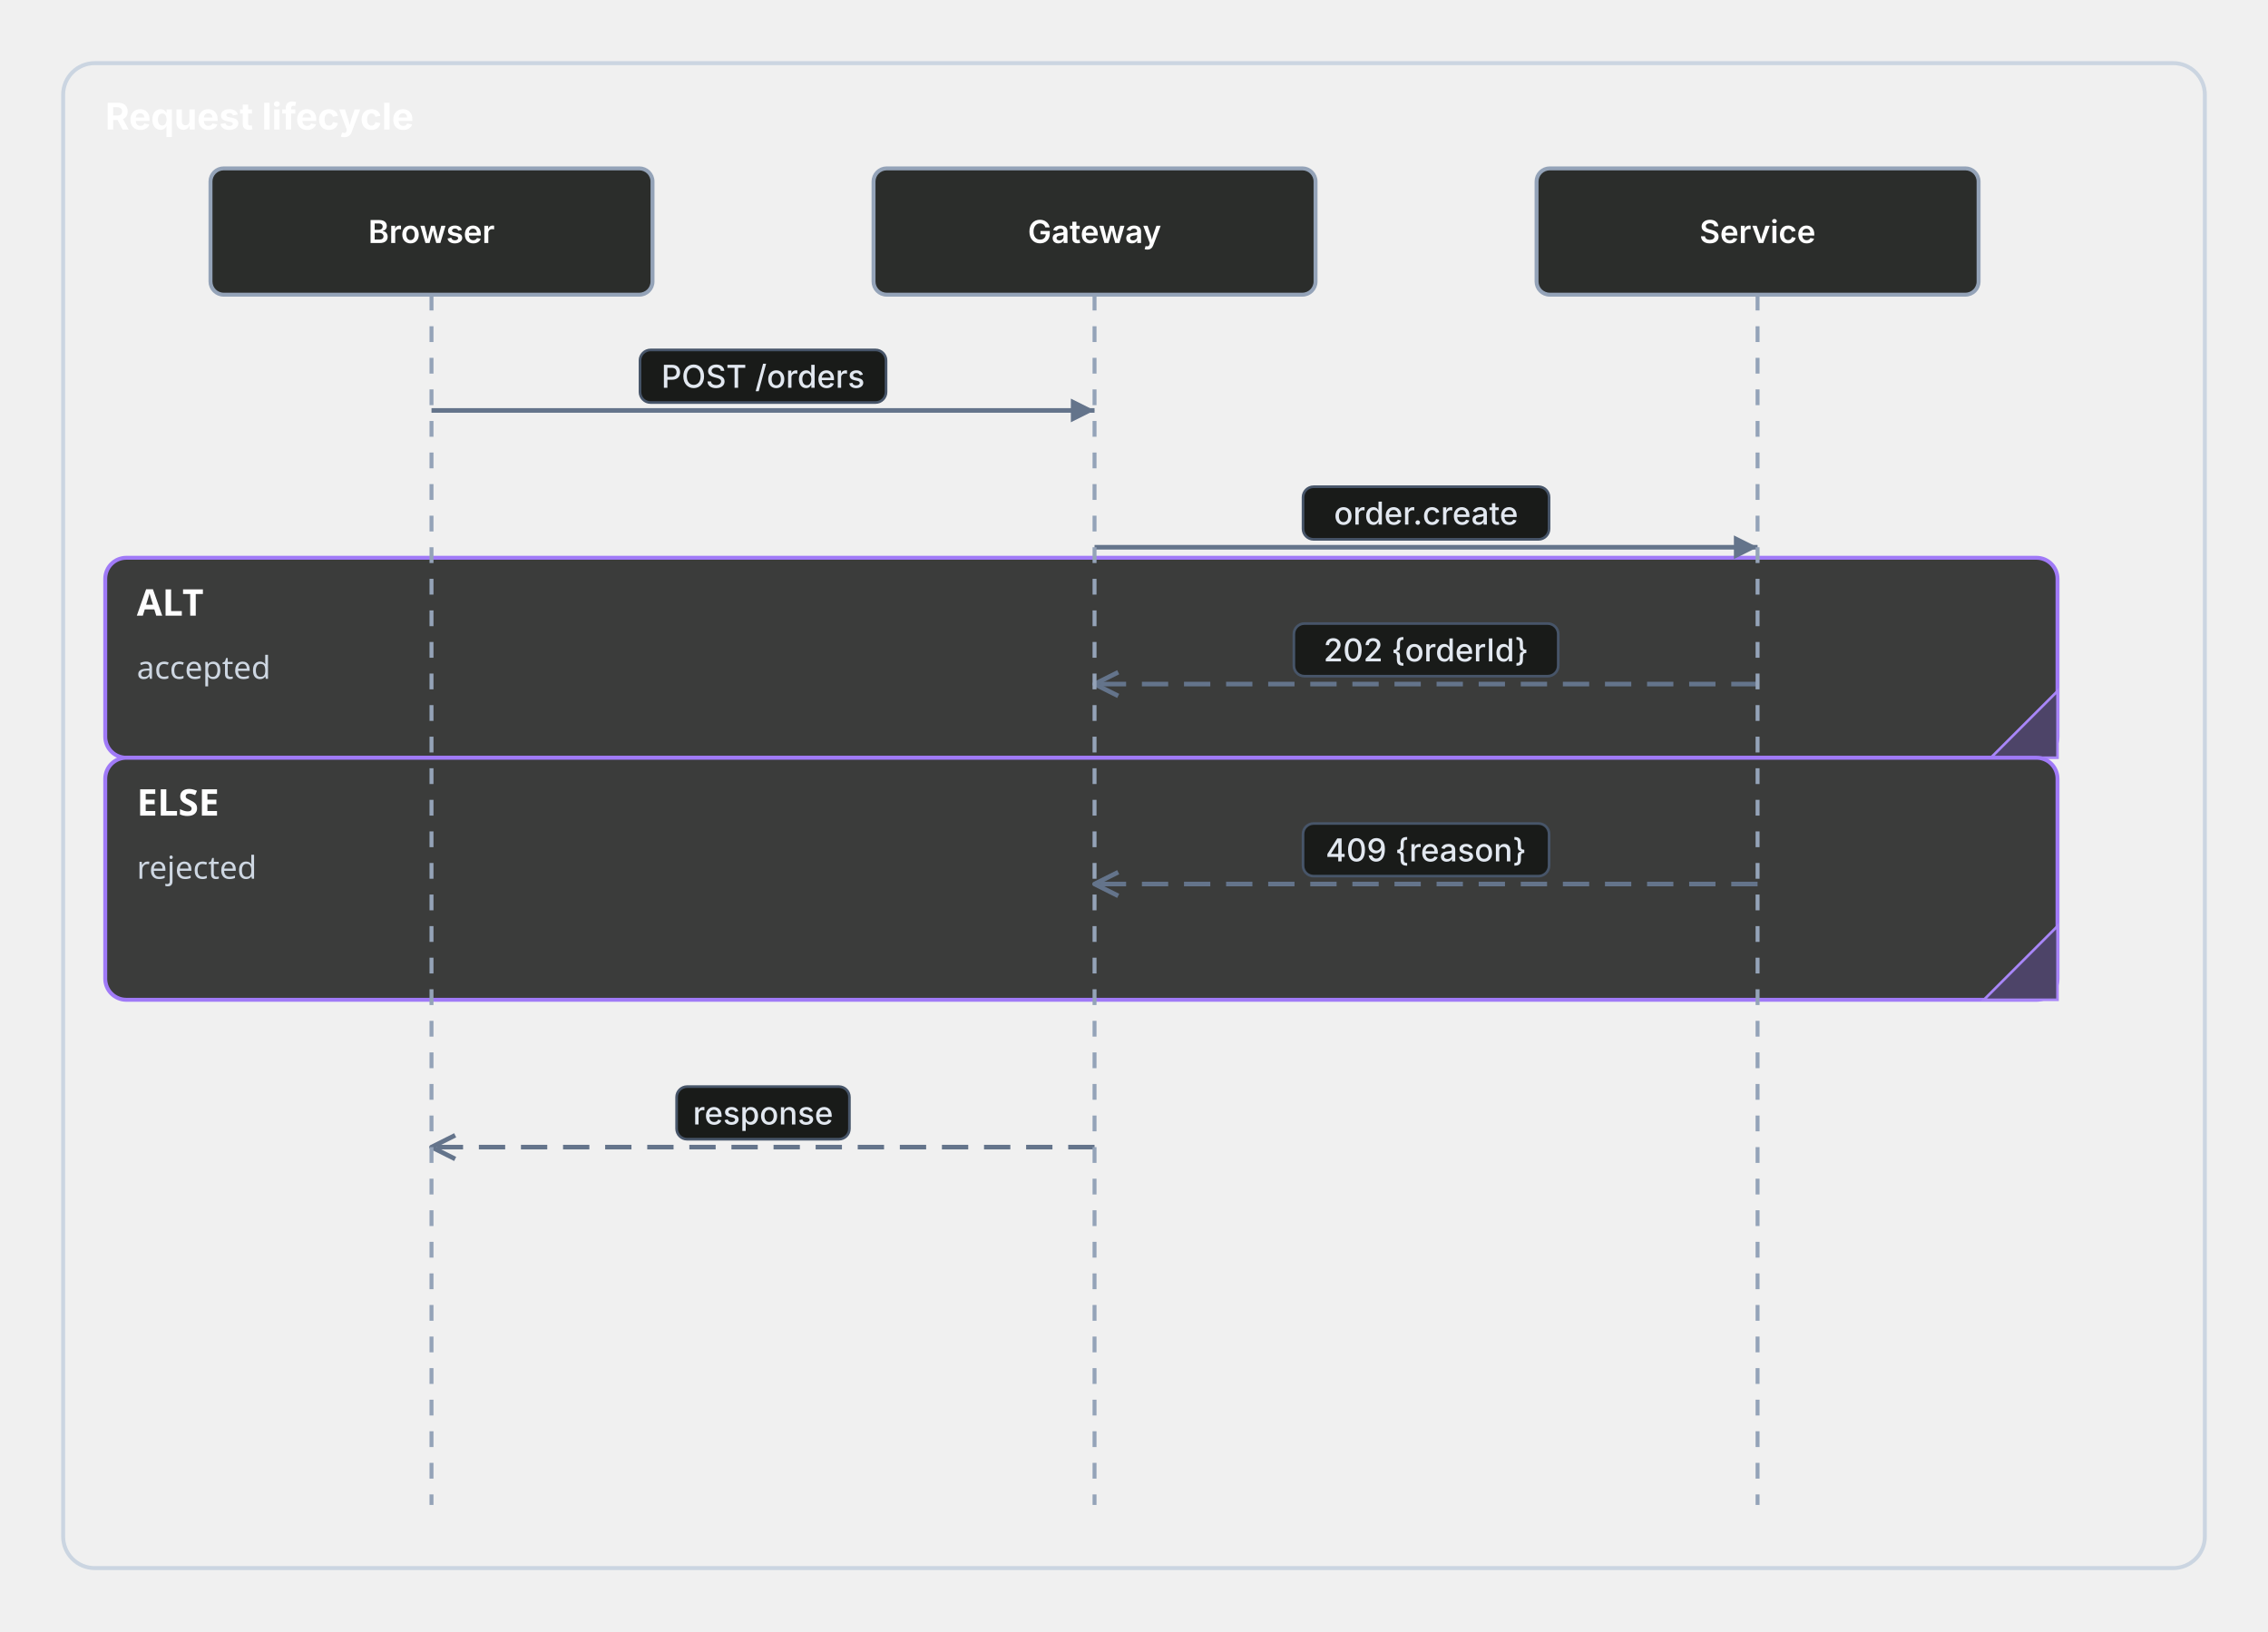
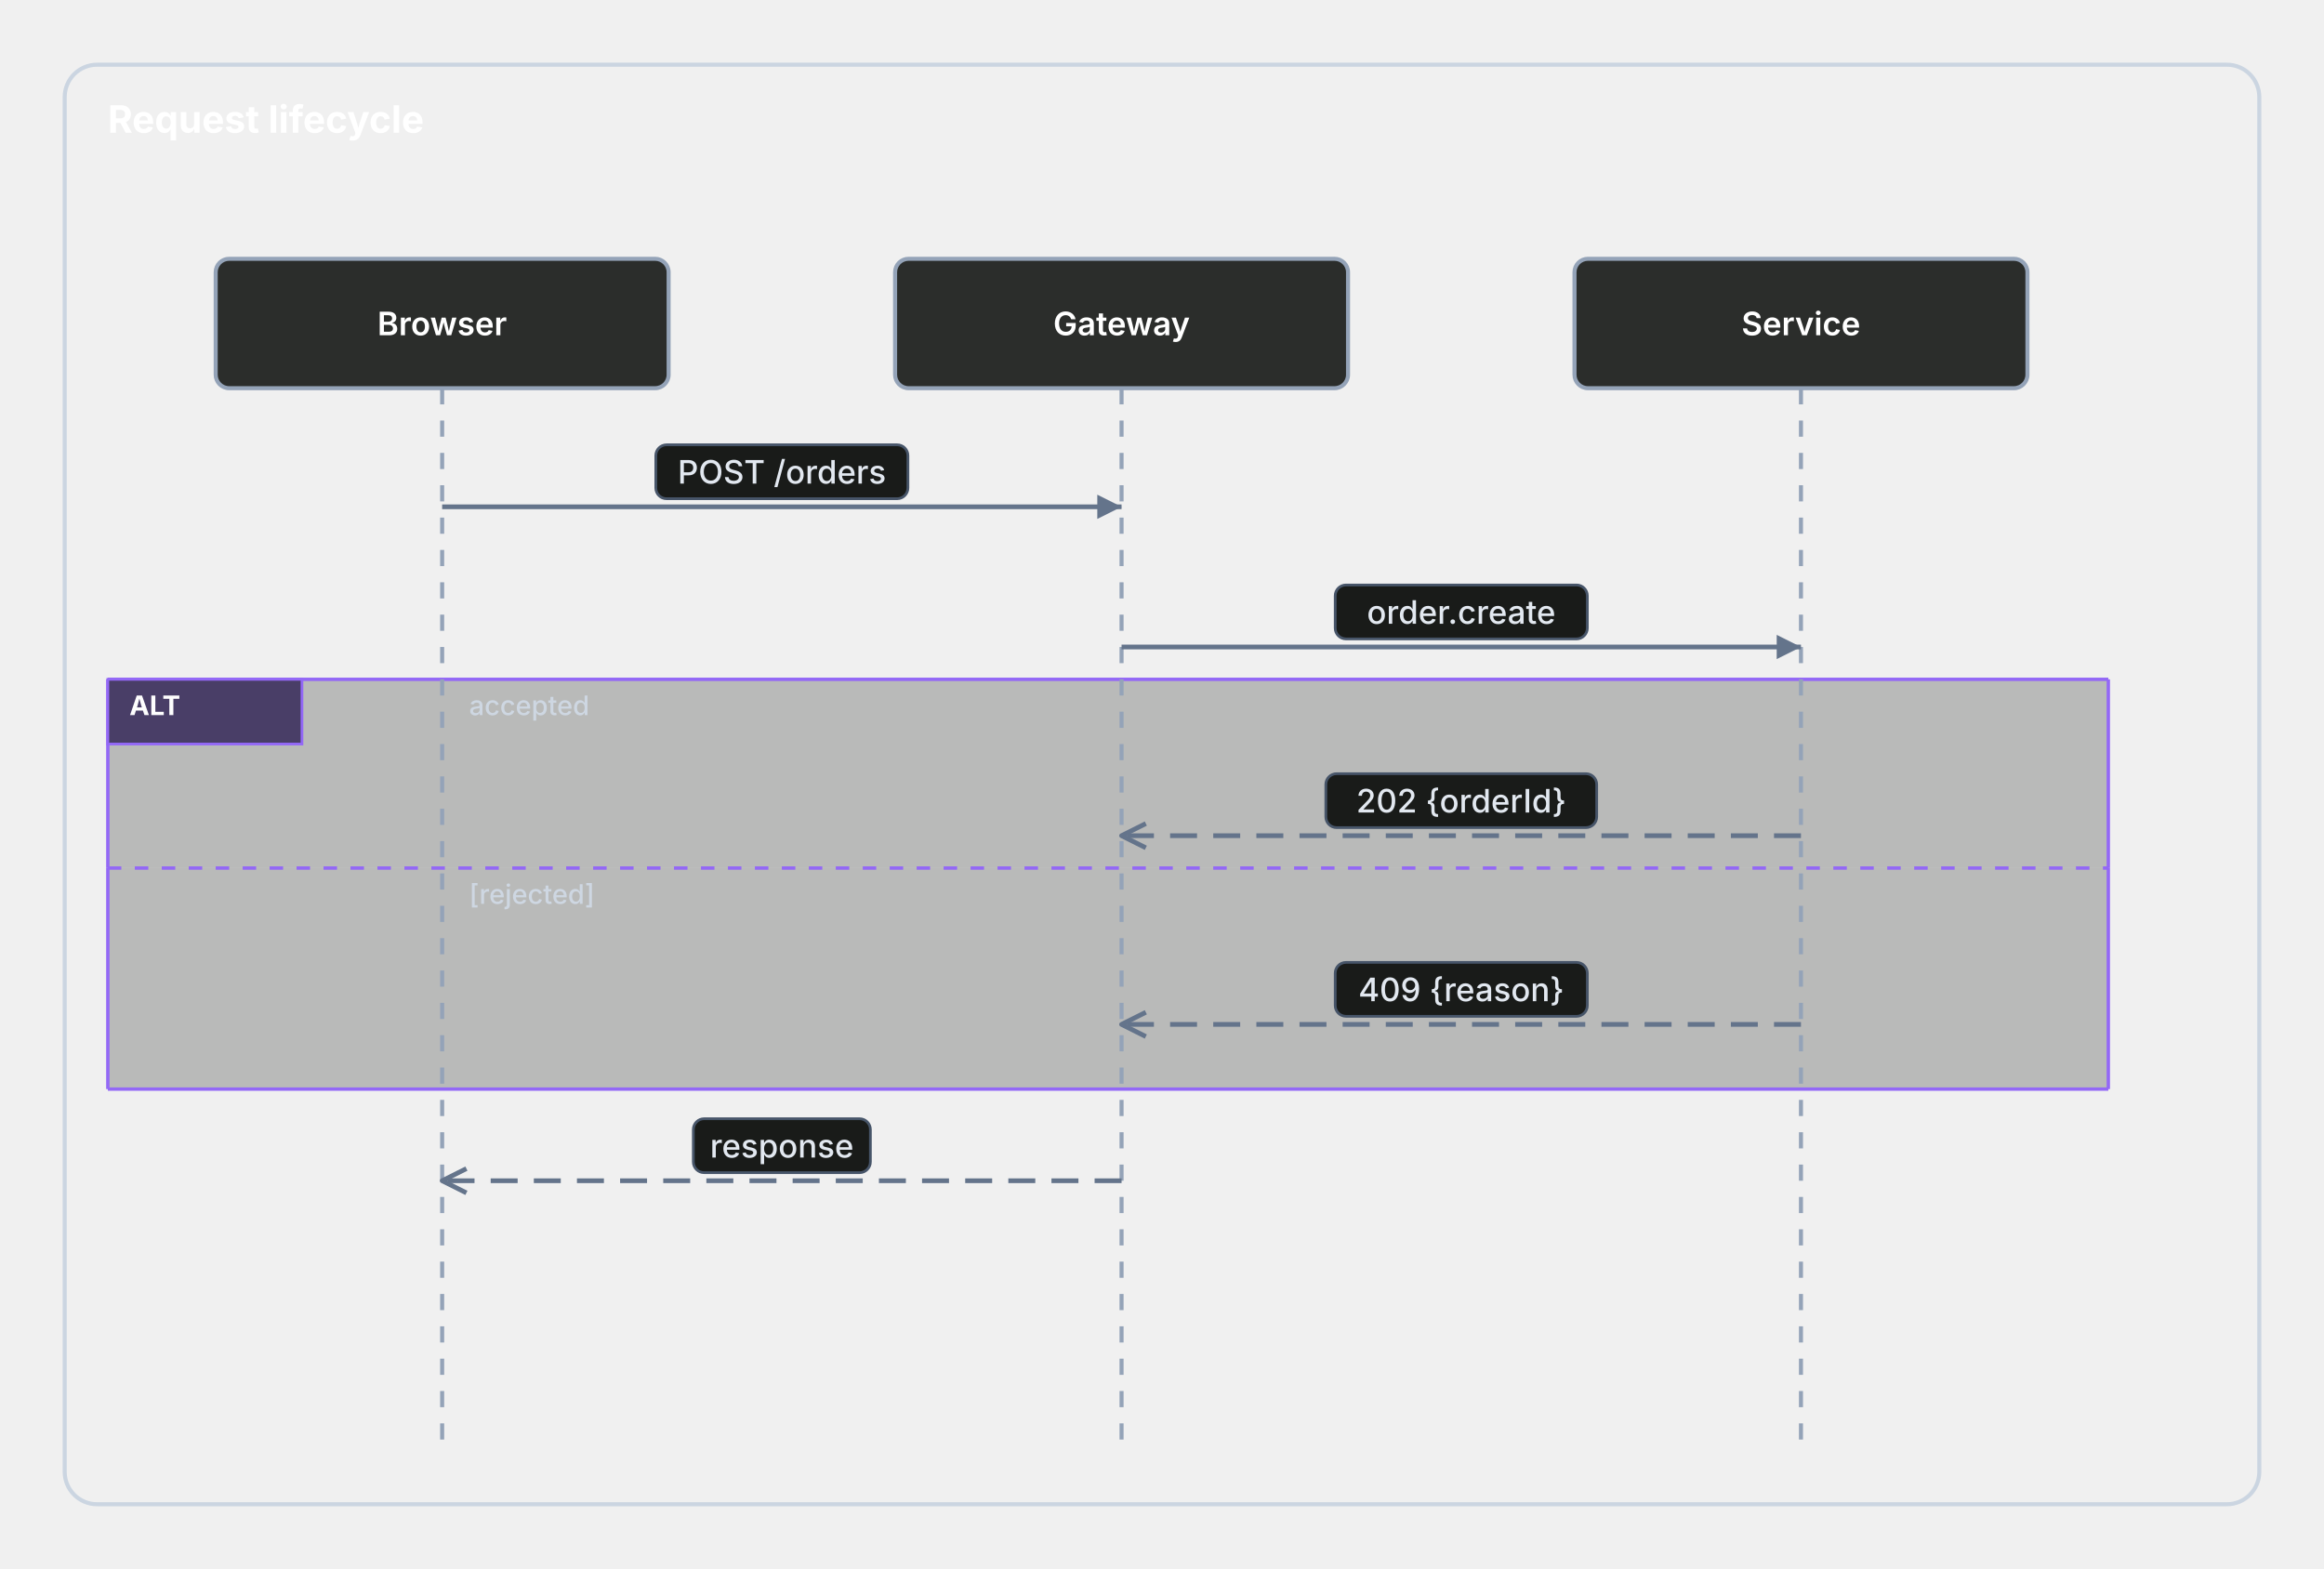
- <svg xmlns="http://www.w3.org/2000/svg" viewBox="-24 -24 862 620" width="862" height="620" data-openflowkit-document="template-request-sequence" data-page="page-1" data-theme="dark" data-pixel-ratio="1">
-   <g data-node-id="alt-1" data-node-kind="annotation" transform="matrix(1 0 0 1 16 188)">
-     <rect width="742" height="76" rx="8" fill="#2b2c2b" stroke="#9970f7" stroke-width="1.5" />
-     <path d="M716.667 76 L742 50.667 L742 76 Z" fill="#3f355c" stroke="#a27df8" />
-     <text x="12" y="22" fill="#ffffff" font-family="system-ui,sans-serif" font-size="14" font-weight="700">
-       <tspan x="12" dy="0">ALT</tspan>
-     </text>
-     <text x="12" y="46" fill="#cbd5e1" font-family="system-ui,sans-serif" font-size="12" font-weight="500">
-       <tspan x="12" dy="0">accepted</tspan>
-     </text>
+ <svg xmlns="http://www.w3.org/2000/svg" viewBox="-24 -24 862 582" width="862" height="582" data-openflowkit-document="template-request-sequence" data-page="page-1" data-theme="dark" data-pixel-ratio="1">
+   <g data-node-id="alt-1" transform="matrix(1 0 0 1 16 228)">
+     <rect width="742" height="70" fill="#2b2c2b" fill-opacity="0.3" />
+     <line x1="0" y1="0" x2="0" y2="70" stroke="#8b5cf6" stroke-width="1.25" />
+     <line x1="742" y1="0" x2="742" y2="70" stroke="#8b5cf6" stroke-width="1.25" />
+     <line x1="0" y1="0" x2="742" y2="0" stroke="#8b5cf6" stroke-width="1.25" />
+     <rect width="72" height="24" fill="#3b2f5b" stroke="#8b5cf6" stroke-width="1" />
+     <text x="8" y="6" dominant-baseline="text-before-edge" font-family="Inter, ui-sans-serif, system-ui, sans-serif" font-size="10" font-weight="700" fill="#ffffff">ALT</text>
+     <text x="134" y="6" dominant-baseline="text-before-edge" font-family="Inter, ui-sans-serif, system-ui, sans-serif" font-size="10" font-weight="500" fill="#cbd5e1">accepted</text>
  </g>
-   <g data-node-id="alt-2" data-node-kind="annotation" transform="matrix(1 0 0 1 16 264)">
-     <rect width="742" height="92" rx="8" fill="#2b2c2b" stroke="#9970f7" stroke-width="1.5" />
-     <path d="M714 92 L742 64 L742 92 Z" fill="#3f355c" stroke="#a27df8" />
-     <text x="12" y="22" fill="#ffffff" font-family="system-ui,sans-serif" font-size="14" font-weight="700">
-       <tspan x="12" dy="0">ELSE</tspan>
-     </text>
-     <text x="12" y="46" fill="#cbd5e1" font-family="system-ui,sans-serif" font-size="12" font-weight="500">
-       <tspan x="12" dy="0">rejected</tspan>
-     </text>
+   <g data-node-id="alt-2" transform="matrix(1 0 0 1 16 298)">
+     <rect width="742" height="82" fill="#2b2c2b" fill-opacity="0.3" />
+     <line x1="0" y1="0" x2="0" y2="82" stroke="#8b5cf6" stroke-width="1.25" />
+     <line x1="742" y1="0" x2="742" y2="82" stroke="#8b5cf6" stroke-width="1.25" />
+     <line x1="0" y1="82" x2="742" y2="82" stroke="#8b5cf6" stroke-width="1.25" />
+     <line x1="0" y1="0" x2="742" y2="0" stroke="#8b5cf6" stroke-width="1.25" stroke-dasharray="5 5" />
+     <text x="134" y="6" dominant-baseline="text-before-edge" font-family="Inter, ui-sans-serif, system-ui, sans-serif" font-size="10" font-weight="500" fill="#cbd5e1">[rejected]</text>
  </g>
  <g data-node-id="dsl-69fgmz" transform="matrix(1 0 0 1 0 0)">
-     <rect x="0" y="0" width="814" height="572" rx="12" fill="rgba(241,245,249,0.08)" stroke="#cbd5e1" stroke-width="1.5" />
+     <rect x="0" y="0" width="814" height="534" rx="12" fill="rgba(241,245,249,0.08)" stroke="#cbd5e1" stroke-width="1.5" />
    <g>
      <text x="16" y="20" text-anchor="start" dominant-baseline="middle" fill="#ffffff" font-family="Inter, ui-sans-serif, system-ui, sans-serif" font-size="14" font-weight="700">Request lifecycle</text>
    </g>
  </g>
-   <g data-connector-id="msg-1">
-     <path d="M140 132 L392 132" fill="none" stroke="#64748b" stroke-width="1.75" opacity="1" />
-     <rect x="219.24" y="109" width="93.52" height="20" rx="4" fill="#191b19" stroke="#475569" stroke-width="1" />
-     <text x="266" y="119" text-anchor="middle" dominant-baseline="middle" fill="#e2e8f0" font-family="Inter, ui-sans-serif, system-ui, sans-serif" font-size="12" font-weight="500">POST /orders</text>
-     <path d="M392 132 L383 136.5 L383 127.5 Z" fill="#64748b" opacity="1" />
-   </g>
-   <g data-connector-id="msg-2">
-     <path d="M392 184 L644 184" fill="none" stroke="#64748b" stroke-width="1.75" opacity="1" />
-     <rect x="471.24" y="161" width="93.52" height="20" rx="4" fill="#191b19" stroke="#475569" stroke-width="1" />
-     <text x="518" y="171" text-anchor="middle" dominant-baseline="middle" fill="#e2e8f0" font-family="Inter, ui-sans-serif, system-ui, sans-serif" font-size="12" font-weight="500">order.create</text>
-     <path d="M644 184 L635 188.5 L635 179.5 Z" fill="#64748b" opacity="1" />
-   </g>
-   <g data-connector-id="msg-3">
-     <path d="M644 236 L392 236" fill="none" stroke="#64748b" stroke-width="1.75" opacity="1" stroke-dasharray="10 6" />
-     <rect x="467.76" y="213" width="100.48" height="20" rx="4" fill="#191b19" stroke="#475569" stroke-width="1" />
-     <text x="518" y="223" text-anchor="middle" dominant-baseline="middle" fill="#e2e8f0" font-family="Inter, ui-sans-serif, system-ui, sans-serif" font-size="12" font-weight="500">202 {orderId}</text>
-     <path d="M401 231.5 L392 236 L401 240.5" fill="none" stroke="#64748b" stroke-width="1.75" opacity="1" stroke-linejoin="round" />
-   </g>
-   <g data-connector-id="msg-4">
-     <path d="M644 312 L392 312" fill="none" stroke="#64748b" stroke-width="1.75" opacity="1" stroke-dasharray="10 6" />
-     <rect x="471.24" y="289" width="93.52" height="20" rx="4" fill="#191b19" stroke="#475569" stroke-width="1" />
-     <text x="518" y="299" text-anchor="middle" dominant-baseline="middle" fill="#e2e8f0" font-family="Inter, ui-sans-serif, system-ui, sans-serif" font-size="12" font-weight="500">409 {reason}</text>
-     <path d="M401 307.5 L392 312 L401 316.5" fill="none" stroke="#64748b" stroke-width="1.75" opacity="1" stroke-linejoin="round" />
-   </g>
-   <g data-connector-id="msg-5">
-     <path d="M392 412 L140 412" fill="none" stroke="#64748b" stroke-width="1.75" opacity="1" stroke-dasharray="10 6" />
-     <rect x="233.16" y="389" width="65.68" height="20" rx="4" fill="#191b19" stroke="#475569" stroke-width="1" />
-     <text x="266" y="399" text-anchor="middle" dominant-baseline="middle" fill="#e2e8f0" font-family="Inter, ui-sans-serif, system-ui, sans-serif" font-size="12" font-weight="500">response</text>
-     <path d="M149 407.5 L140 412 L149 416.5" fill="none" stroke="#64748b" stroke-width="1.75" opacity="1" stroke-linejoin="round" />
-   </g>
-   <g data-node-id="browser" transform="matrix(1 0 0 1 56 40)">
+   <g data-node-id="browser" transform="matrix(1 0 0 1 56 72)">
    <rect y="0" width="168" height="48" rx="5" fill="#2b2d2b" stroke="#94a3b8" stroke-width="1.5" />
-     <line x1="84" y1="48" x2="84" y2="508" stroke="#94a3b8" stroke-width="1.5" stroke-dasharray="6 6" />
+     <line x1="84" y1="48" x2="84" y2="438" stroke="#94a3b8" stroke-width="1.5" stroke-dasharray="6 6" />
    <text x="84" y="24" fill="#ffffff" font-family="Inter, ui-sans-serif, system-ui, sans-serif" font-size="12" font-weight="600" text-anchor="middle" dominant-baseline="central">
      <tspan x="84" dy="0">Browser</tspan>
    </text>
  </g>
-   <g data-node-id="gateway" transform="matrix(1 0 0 1 308 40)">
+   <g data-node-id="gateway" transform="matrix(1 0 0 1 308 72)">
    <rect y="0" width="168" height="48" rx="5" fill="#2b2d2b" stroke="#94a3b8" stroke-width="1.5" />
-     <line x1="84" y1="48" x2="84" y2="508" stroke="#94a3b8" stroke-width="1.5" stroke-dasharray="6 6" />
+     <line x1="84" y1="48" x2="84" y2="438" stroke="#94a3b8" stroke-width="1.5" stroke-dasharray="6 6" />
    <text x="84" y="24" fill="#ffffff" font-family="Inter, ui-sans-serif, system-ui, sans-serif" font-size="12" font-weight="600" text-anchor="middle" dominant-baseline="central">
      <tspan x="84" dy="0">Gateway</tspan>
    </text>
  </g>
-   <g data-node-id="service" transform="matrix(1 0 0 1 560 40)">
+   <g data-node-id="service" transform="matrix(1 0 0 1 560 72)">
    <rect y="0" width="168" height="48" rx="5" fill="#2b2d2b" stroke="#94a3b8" stroke-width="1.5" />
-     <line x1="84" y1="48" x2="84" y2="508" stroke="#94a3b8" stroke-width="1.5" stroke-dasharray="6 6" />
+     <line x1="84" y1="48" x2="84" y2="438" stroke="#94a3b8" stroke-width="1.5" stroke-dasharray="6 6" />
    <text x="84" y="24" fill="#ffffff" font-family="Inter, ui-sans-serif, system-ui, sans-serif" font-size="12" font-weight="600" text-anchor="middle" dominant-baseline="central">
      <tspan x="84" dy="0">Service</tspan>
    </text>
  </g>
+   <g data-connector-id="msg-1">
+     <path d="M140 164 L392 164" fill="none" stroke="#64748b" stroke-width="1.75" opacity="1" />
+     <rect x="219.24" y="141" width="93.52" height="20" rx="4" fill="#191b19" stroke="#475569" stroke-width="1" />
+     <text x="266" y="151" text-anchor="middle" dominant-baseline="middle" fill="#e2e8f0" font-family="Inter, ui-sans-serif, system-ui, sans-serif" font-size="12" font-weight="500">POST /orders</text>
+     <path d="M392 164 L383 168.5 L383 159.5 Z" fill="#64748b" opacity="1" />
+   </g>
+   <g data-connector-id="msg-2">
+     <path d="M392 216 L644 216" fill="none" stroke="#64748b" stroke-width="1.75" opacity="1" />
+     <rect x="471.24" y="193" width="93.52" height="20" rx="4" fill="#191b19" stroke="#475569" stroke-width="1" />
+     <text x="518" y="203" text-anchor="middle" dominant-baseline="middle" fill="#e2e8f0" font-family="Inter, ui-sans-serif, system-ui, sans-serif" font-size="12" font-weight="500">order.create</text>
+     <path d="M644 216 L635 220.5 L635 211.5 Z" fill="#64748b" opacity="1" />
+   </g>
+   <g data-connector-id="msg-3">
+     <path d="M644 286 L392 286" fill="none" stroke="#64748b" stroke-width="1.75" opacity="1" stroke-dasharray="10 6" />
+     <rect x="467.76" y="263" width="100.48" height="20" rx="4" fill="#191b19" stroke="#475569" stroke-width="1" />
+     <text x="518" y="273" text-anchor="middle" dominant-baseline="middle" fill="#e2e8f0" font-family="Inter, ui-sans-serif, system-ui, sans-serif" font-size="12" font-weight="500">202 {orderId}</text>
+     <path d="M401 281.5 L392 286 L401 290.5" fill="none" stroke="#64748b" stroke-width="1.75" opacity="1" stroke-linejoin="round" />
+   </g>
+   <g data-connector-id="msg-4">
+     <path d="M644 356 L392 356" fill="none" stroke="#64748b" stroke-width="1.75" opacity="1" stroke-dasharray="10 6" />
+     <rect x="471.24" y="333" width="93.52" height="20" rx="4" fill="#191b19" stroke="#475569" stroke-width="1" />
+     <text x="518" y="343" text-anchor="middle" dominant-baseline="middle" fill="#e2e8f0" font-family="Inter, ui-sans-serif, system-ui, sans-serif" font-size="12" font-weight="500">409 {reason}</text>
+     <path d="M401 351.5 L392 356 L401 360.5" fill="none" stroke="#64748b" stroke-width="1.75" opacity="1" stroke-linejoin="round" />
+   </g>
+   <g data-connector-id="msg-5">
+     <path d="M392 414 L140 414" fill="none" stroke="#64748b" stroke-width="1.75" opacity="1" stroke-dasharray="10 6" />
+     <rect x="233.16" y="391" width="65.68" height="20" rx="4" fill="#191b19" stroke="#475569" stroke-width="1" />
+     <text x="266" y="401" text-anchor="middle" dominant-baseline="middle" fill="#e2e8f0" font-family="Inter, ui-sans-serif, system-ui, sans-serif" font-size="12" font-weight="500">response</text>
+     <path d="M149 409.5 L140 414 L149 418.5" fill="none" stroke="#64748b" stroke-width="1.75" opacity="1" stroke-linejoin="round" />
+   </g>
</svg>
